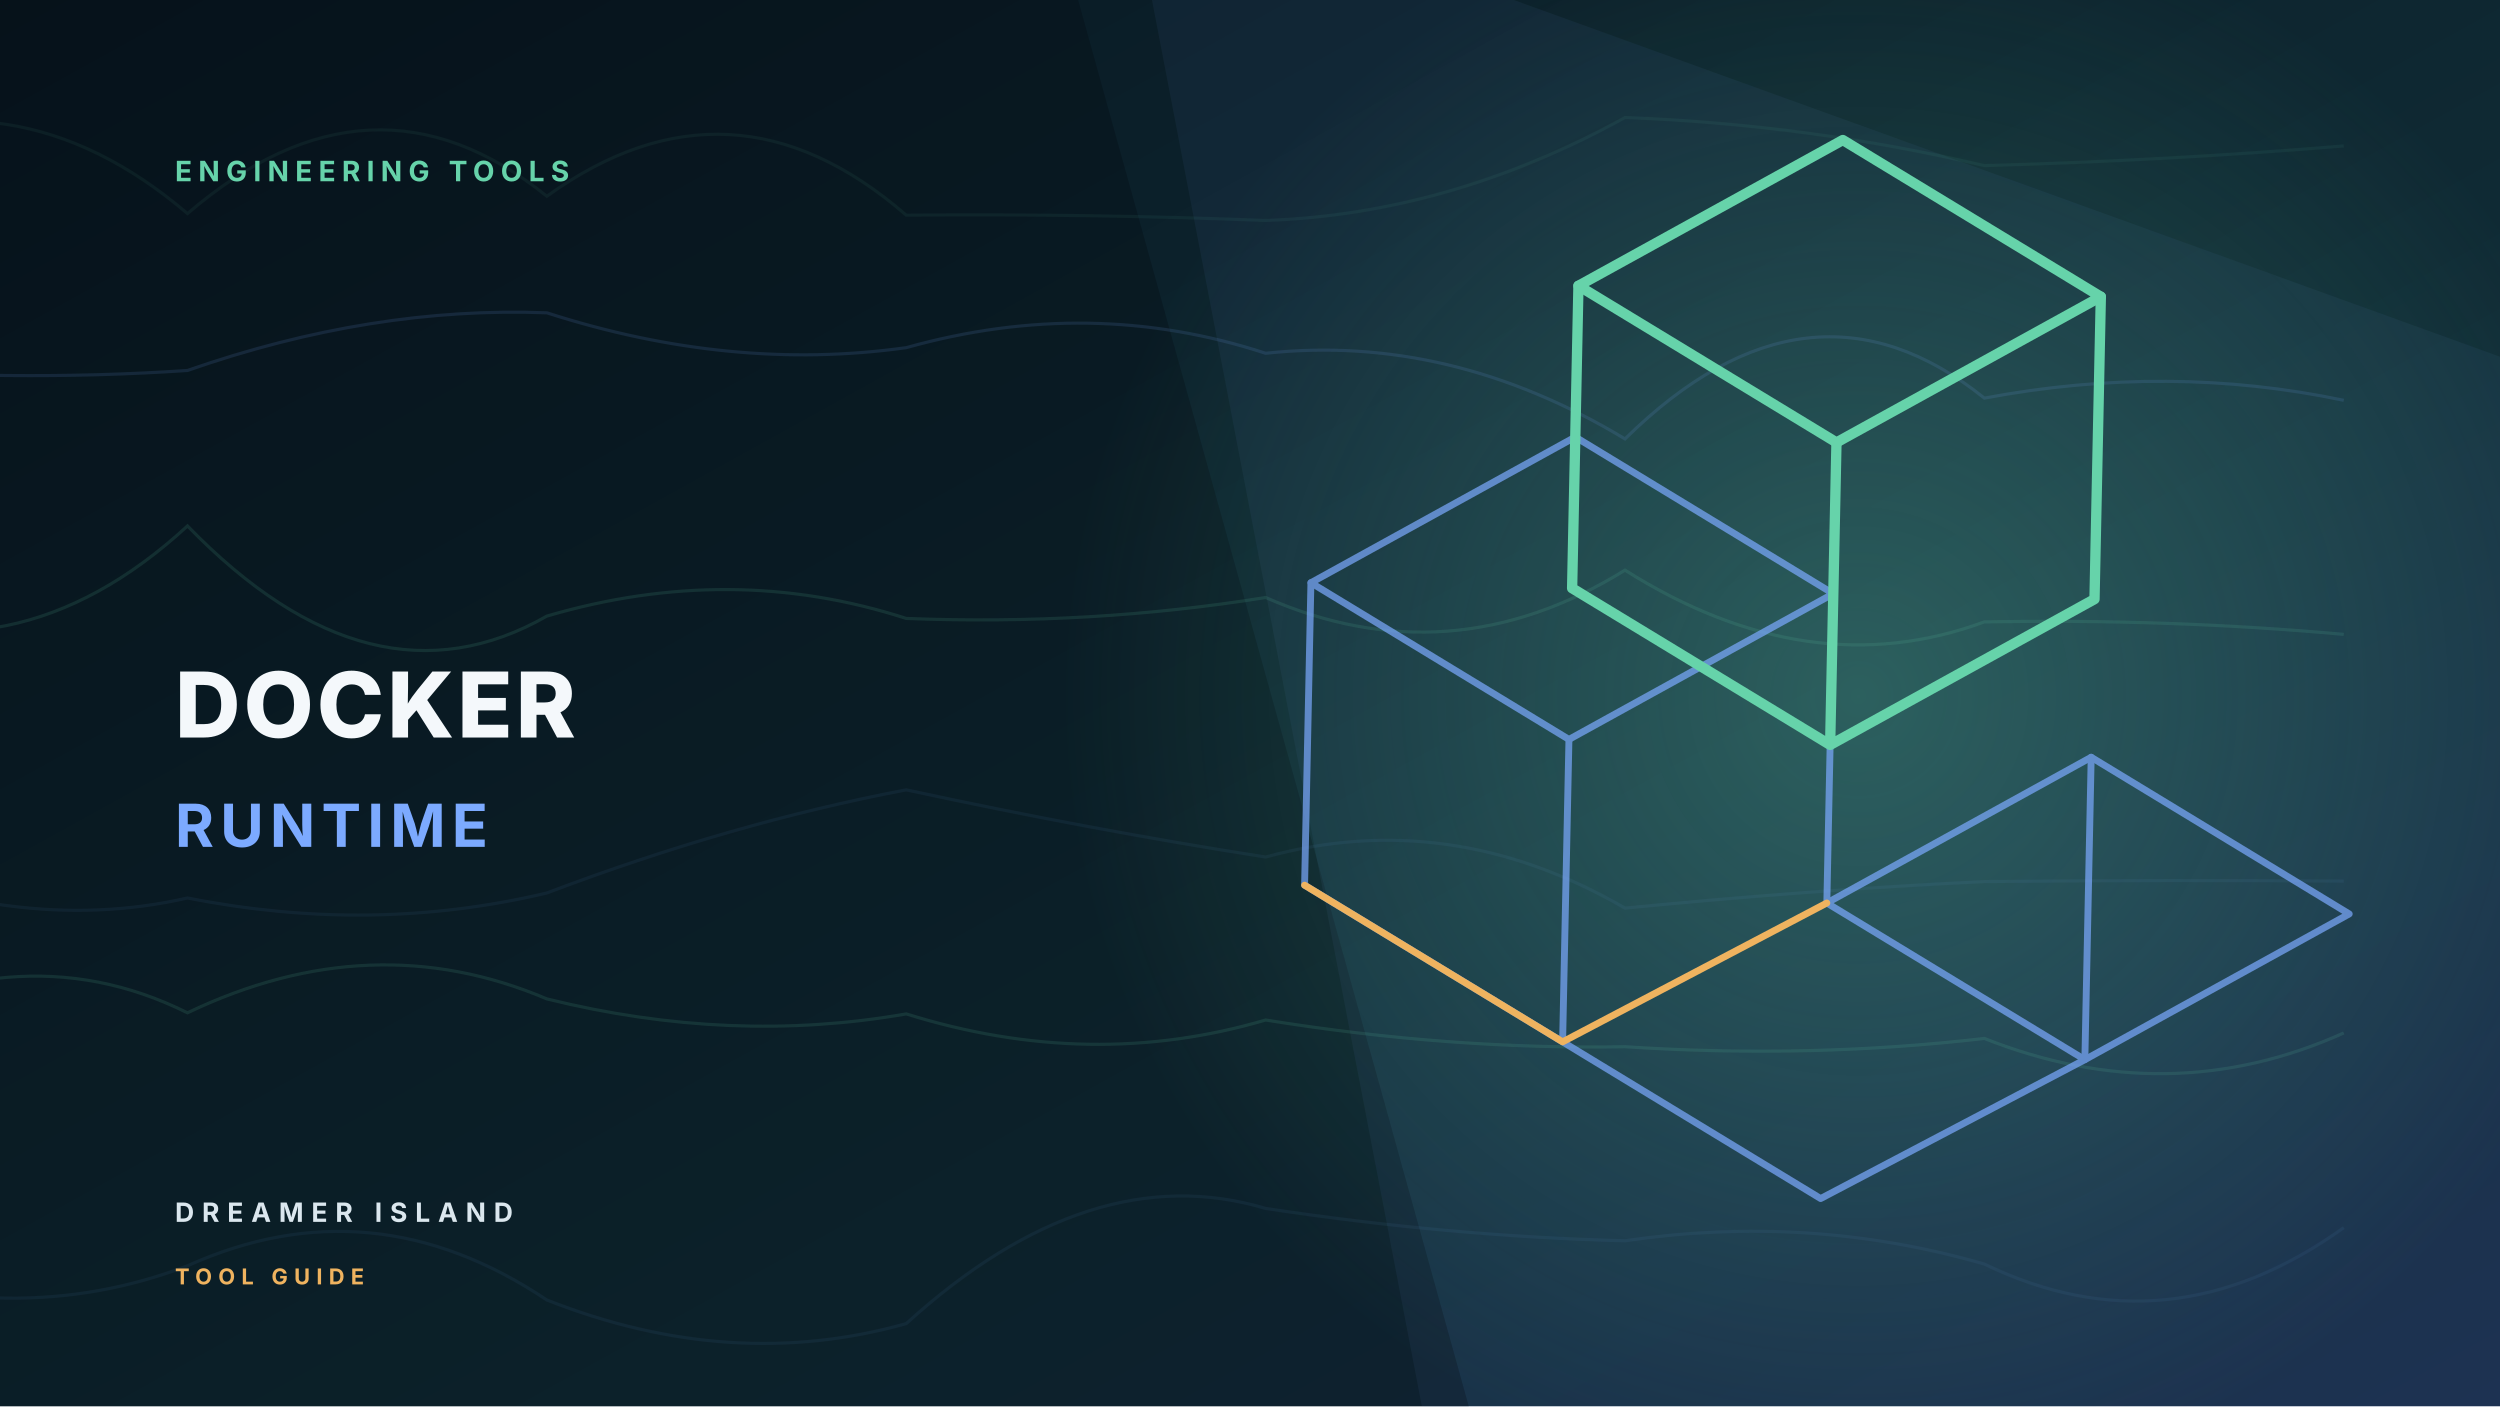
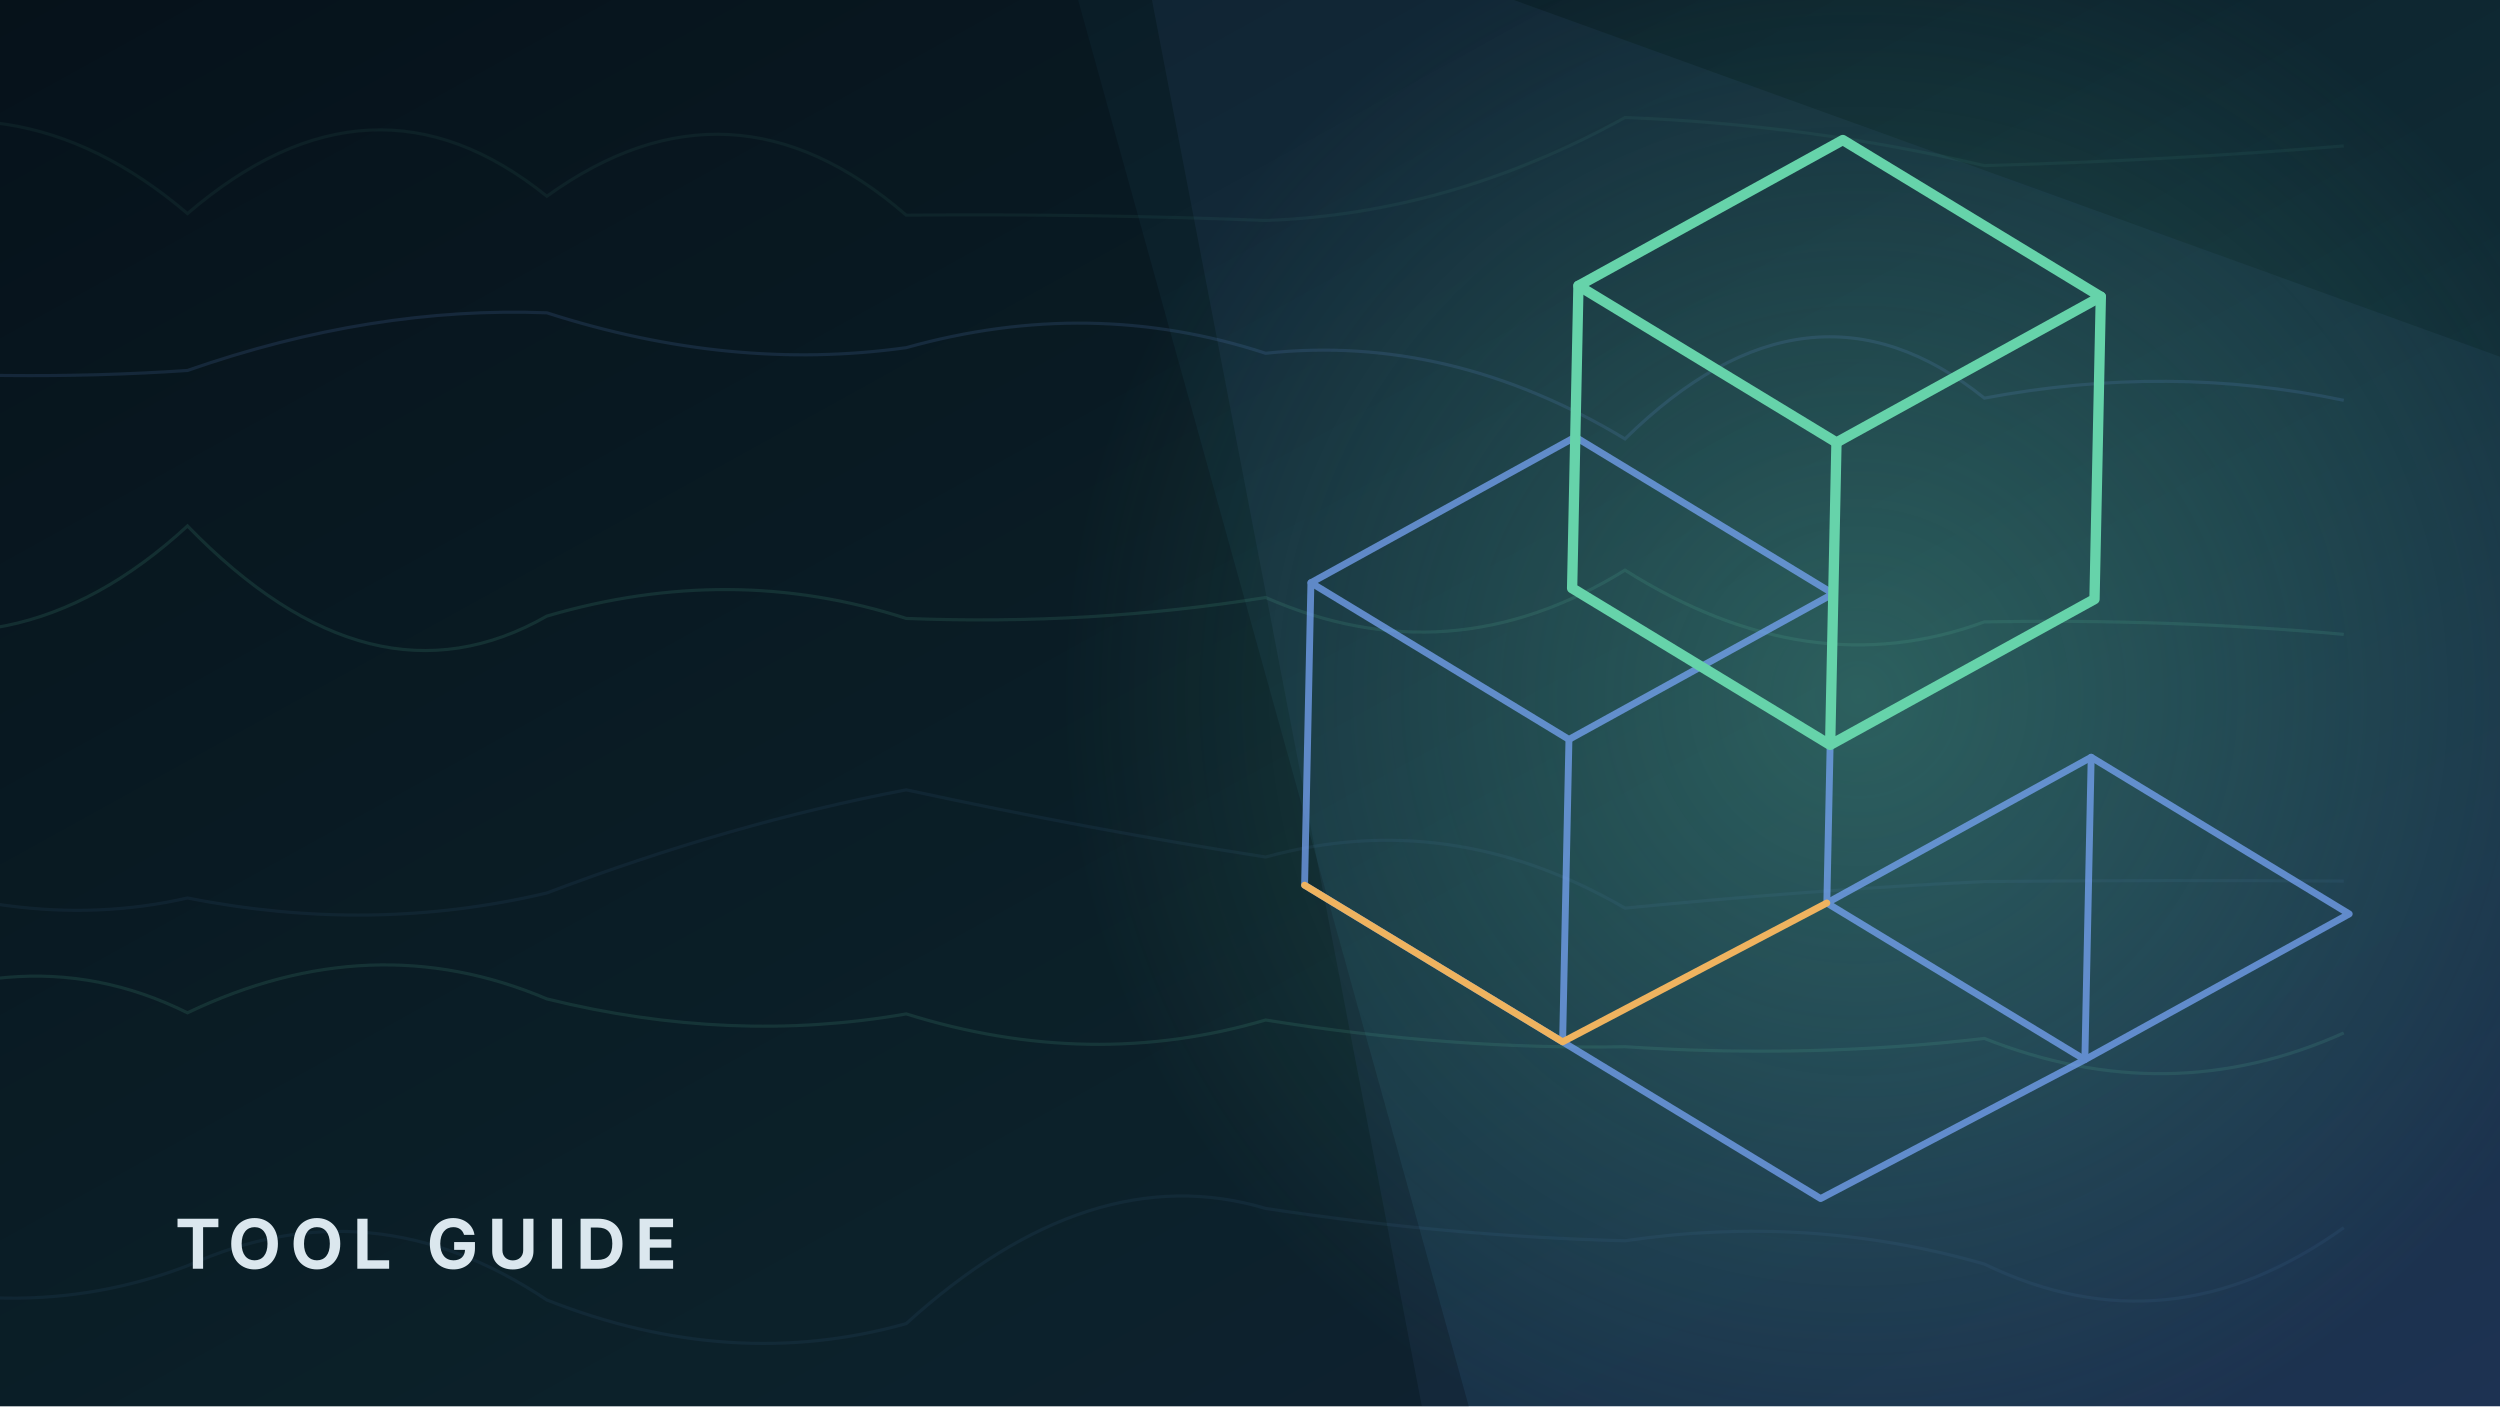
<svg xmlns="http://www.w3.org/2000/svg" width="1600" height="900" viewBox="0 0 1600 900" role="img" aria-labelledby="card-title card-desc">
  <defs>
    <linearGradient id="card-bg-ae9d55ca5afc" x1="0" y1="0" x2="1" y2="1">
      <stop stop-color="#07151f" />
      <stop offset=".62" stop-color="#102c36" />
      <stop offset="1" stop-color="#172b48" />
    </linearGradient>
    <radialGradient id="card-glow-ae9d55ca5afc">
      <stop stop-color="#66d3aa" stop-opacity=".28" />
      <stop offset="1" stop-color="#66d3aa" stop-opacity="0" />
    </radialGradient>
    <linearGradient id="card-line-ae9d55ca5afc" x1="0" y1="0" x2="1" y2="0">
      <stop stop-color="#66d3aa" />
      <stop offset="1" stop-color="#7caaff" />
    </linearGradient>
  </defs>
  <rect width="1600" height="900" fill="url(#card-bg-ae9d55ca5afc)" />
  <path d="M0 0h690l250 900H0Z" fill="#020b12" opacity=".34" />
  <path d="M720-90 1660 250v740L910 900Z" fill="#7caaff" opacity=".055" />
  <circle cx="1189.3" cy="445.6" r="510" fill="url(#card-glow-ae9d55ca5afc)" />
  <g opacity=".62">
    <path d="M-120 99.4 Q8 41.1 120 136.7 Q238 35.4 350 125.6 Q468 40.6 580 137.7 Q698 136.7 810 141.1 Q928 137 1040 75.2 Q1158 79.7 1270 106 Q1388 102.7 1500 93.4" fill="none" stroke="#66d3aa" stroke-width="2" opacity="0.1" />
    <path d="M-120 234.8 Q8 244.7 120 237.1 Q238 195.9 350 200.2 Q468 238.2 580 222.5 Q698 189.4 810 226.1 Q928 213.4 1040 280.9 Q1158 164.9 1270 254.8 Q1388 232.6 1500 256.2" fill="none" stroke="#7caaff" stroke-width="2" opacity="0.2" />
    <path d="M-120 385.6 Q8 439.7 120 336.6 Q238 458.3 350 394.3 Q468 359.6 580 395.8 Q698 400.4 810 382.4 Q928 434.2 1040 364.9 Q1158 439.3 1270 398 Q1388 395.9 1500 406" fill="none" stroke="#66d3aa" stroke-width="2" opacity="0.2" />
    <path d="M-120 542.6 Q8 600.4 120 574.7 Q238 598.1 350 571.5 Q468 526.8 580 505.5 Q698 531 810 548.5 Q928 516.2 1040 581.2 Q1158 569.6 1270 564.2 Q1388 563.1 1500 563.9" fill="none" stroke="#7caaff" stroke-width="2" opacity="0.1" />
    <path d="M-120 669.2 Q8 592.4 120 648.2 Q238 591.7 350 639.3 Q468 668.5 580 648.9 Q698 685.8 810 652.8 Q928 671.9 1040 669.9 Q1158 677.6 1270 664.6 Q1388 711.4 1500 661.1" fill="none" stroke="#66d3aa" stroke-width="2" opacity="0.2" />
    <path d="M-120 807.1 Q8 853 120 810.1 Q238 757 350 832 Q468 878.6 580 847.1 Q698 739.9 810 773.4 Q928 791.3 1040 794.1 Q1158 776.7 1270 809 Q1388 866.1 1500 785.7" fill="none" stroke="#7caaff" stroke-width="2" opacity="0.1" />
  </g>
  <g transform="translate(1112.5 446.9) rotate(1.2) scale(1.1)">
    <g fill="none" stroke="#7caaff" stroke-width="4" stroke-linecap="round" stroke-linejoin="round" opacity=".7">
      <path d="m-250-62 152-88 152 88-152 88Z" />
      <path d="m54 118 152-88 152 88-152 88Z" />
      <path d="M-98 26v176l152 88 152-84V30M-250-62v176l152 88M54-62v180" />
    </g>
    <g fill="none" stroke="#66d3aa" stroke-width="6" stroke-linecap="round" stroke-linejoin="round">
      <path d="m-98-238 152-88 152 88L54-150Z" />
      <path d="M-98-238v176L54 26l152-88v-176M54-150V26" />
    </g>
    <path d="M-250 114-98 202 54 118" fill="none" stroke="#efb35f" stroke-width="4" stroke-linecap="round" stroke-linejoin="round" />
  </g>
  <path d="M72 76v748" stroke="url(#card-line-ae9d55ca5afc)" stroke-width="4" />
  <g font-family="Inter, ui-sans-serif, system-ui, -apple-system, BlinkMacSystemFont, Segoe UI, sans-serif">
-     <text x="112" y="116" fill="#66d3aa" font-size="18" font-weight="700" letter-spacing="4">ENGINEERING TOOLS</text>
-     <text x="112" y="472" fill="#f4f8fb" font-size="58" font-weight="760" letter-spacing="2">DOCKER</text>
-     <text x="112" y="542" fill="#7caaff" font-size="38" font-weight="650" letter-spacing="4">RUNTIME</text>
-     <text x="112" y="782" fill="#dbe7ee" font-size="17" font-weight="650" letter-spacing="5">DREAMER ISLAND</text>
-     <text x="112" y="822" fill="#efb35f" font-size="14" font-weight="700" letter-spacing="4">TOOL GUIDE</text>
+     <text x="112" y="812" fill="#dbe7ee" font-size="44" font-weight="700" letter-spacing="6">TOOL GUIDE</text>
  </g>
</svg>
